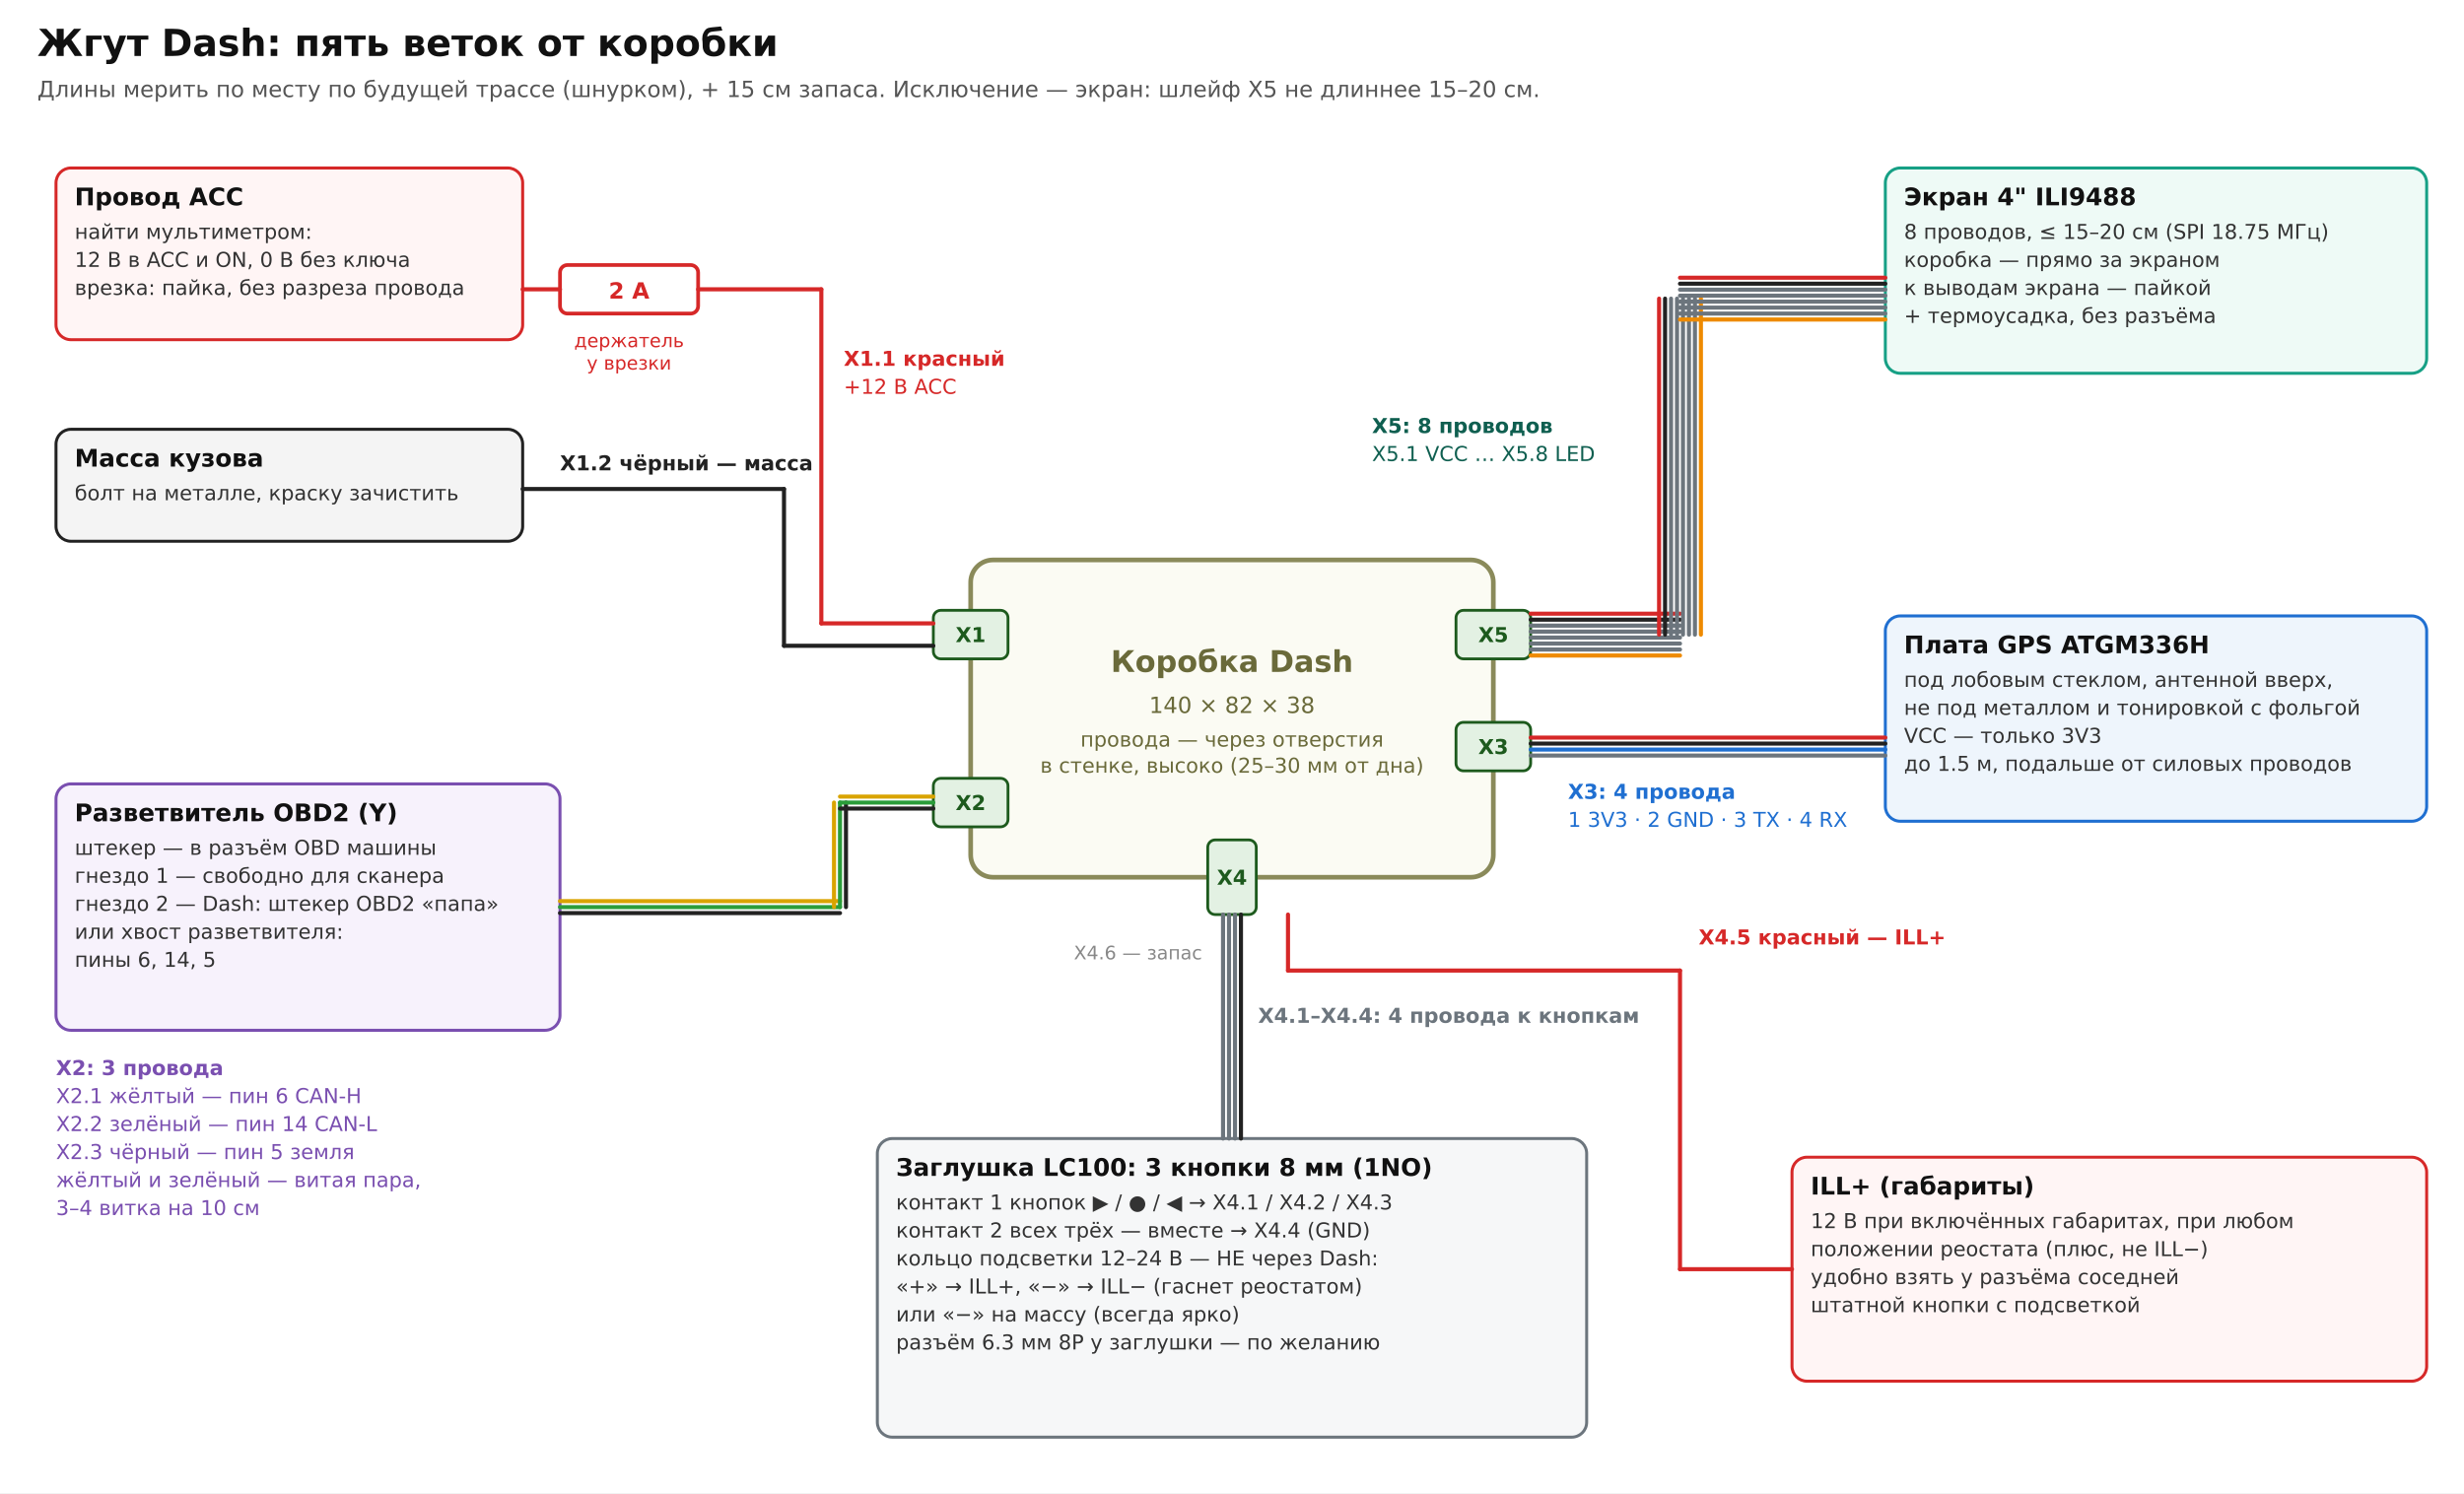
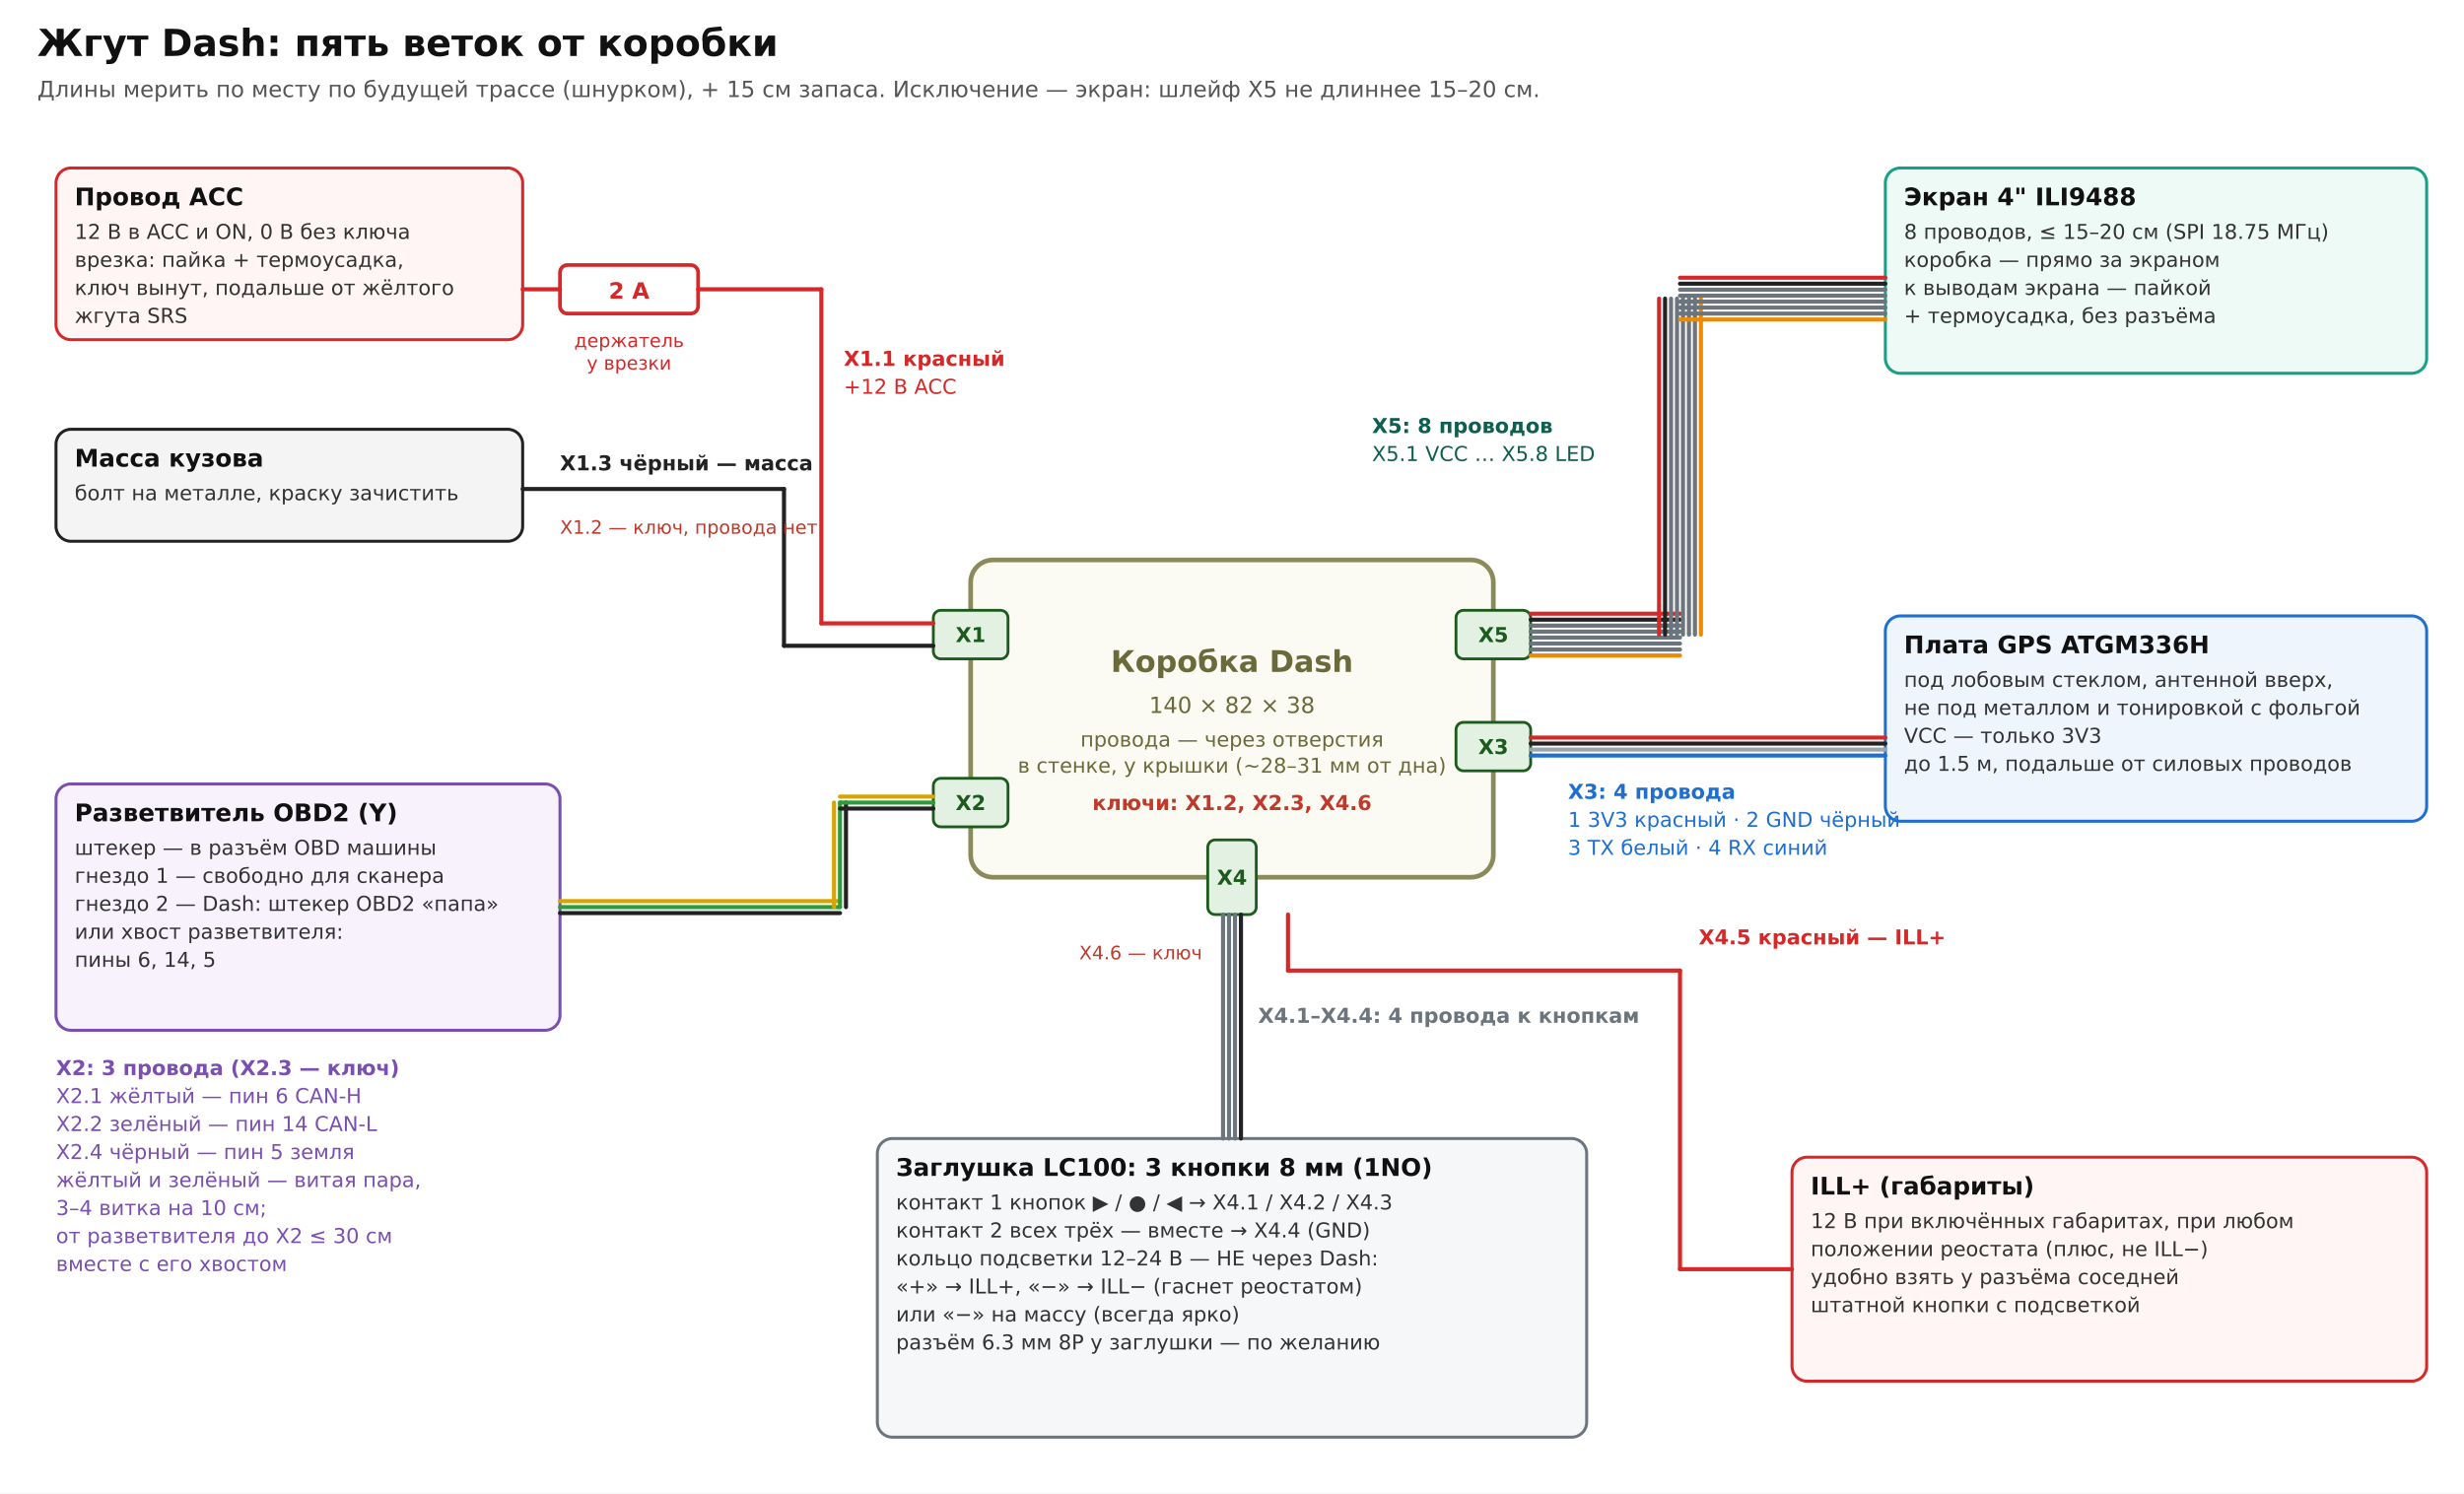
<svg xmlns="http://www.w3.org/2000/svg" width="1320" height="800" viewBox="0 0 1320 800" font-family="DejaVu Sans, Arial, sans-serif">
  <rect width="100%" height="100%" fill="#fff" />
  <text x="20" y="30" font-size="20" fill="#111" text-anchor="start" font-weight="bold">Жгут Dash: пять веток от коробки</text>
  <text x="20" y="52" font-size="12" fill="#555" text-anchor="start" font-weight="normal">Длины мерить по месту по будущей трассе (шнурком), + 15 см запаса. Исключение — экран: шлейф X5 не длиннее 15–20 см.</text>
  <rect x="520" y="300" width="280" height="170" rx="12" fill="#fbfbf3" stroke="#8a8a5a" stroke-width="2.5" />
  <text x="660.0" y="360" font-size="16" fill="#6a6a3a" text-anchor="middle" font-weight="bold">Коробка Dash</text>
  <text x="660.0" y="382" font-size="12" fill="#6a6a3a" text-anchor="middle" font-weight="normal">140 × 82 × 38</text>
  <text x="660.0" y="400" font-size="11" fill="#6a6a3a" text-anchor="middle" font-weight="normal">провода — через отверстия</text>
-   <text x="660.0" y="414" font-size="11" fill="#6a6a3a" text-anchor="middle" font-weight="normal">в стенке, высоко (25–30 мм от дна)</text>
+   <text x="660.0" y="414" font-size="11" fill="#6a6a3a" text-anchor="middle" font-weight="normal">в стенке, у крышки (~28–31 мм от дна)</text>
+   <text x="660.0" y="434" font-size="11" fill="#c0392b" text-anchor="middle" font-weight="bold">ключи: X1.2, X2.3, X4.6</text>
  <rect x="500.0" y="327.0" width="40" height="26" rx="4" fill="#e3f1e3" stroke="#1d5a1d" stroke-width="1.5" />
  <text x="520" y="344" font-size="11" fill="#1d5a1d" text-anchor="middle" font-weight="bold">X1</text>
  <rect x="500.0" y="417.0" width="40" height="26" rx="4" fill="#e3f1e3" stroke="#1d5a1d" stroke-width="1.5" />
  <text x="520" y="434" font-size="11" fill="#1d5a1d" text-anchor="middle" font-weight="bold">X2</text>
  <rect x="780.0" y="327.0" width="40" height="26" rx="4" fill="#e3f1e3" stroke="#1d5a1d" stroke-width="1.5" />
  <text x="800" y="344" font-size="11" fill="#1d5a1d" text-anchor="middle" font-weight="bold">X5</text>
  <rect x="780.0" y="387.0" width="40" height="26" rx="4" fill="#e3f1e3" stroke="#1d5a1d" stroke-width="1.5" />
  <text x="800" y="404" font-size="11" fill="#1d5a1d" text-anchor="middle" font-weight="bold">X3</text>
  <rect x="647.0" y="450.0" width="26" height="40" rx="4" fill="#e3f1e3" stroke="#1d5a1d" stroke-width="1.5" />
  <text x="660.0" y="474" font-size="11" fill="#1d5a1d" text-anchor="middle" font-weight="bold">X4</text>
  <rect x="30" y="90" width="250" height="92" rx="8" fill="#fff5f5" stroke="#d62828" stroke-width="1.6" />
  <text x="40" y="110" font-size="13" fill="#111" text-anchor="start" font-weight="bold">Провод ACC</text>
-   <text x="40" y="128" font-size="11" fill="#333" text-anchor="start" font-weight="normal">найти мультиметром:</text>
-   <text x="40" y="143" font-size="11" fill="#333" text-anchor="start" font-weight="normal">12 В в ACC и ON, 0 В без ключа</text>
-   <text x="40" y="158" font-size="11" fill="#333" text-anchor="start" font-weight="normal">врезка: пайка, без разреза провода</text>
+   <text x="40" y="128" font-size="11" fill="#333" text-anchor="start" font-weight="normal">12 В в ACC и ON, 0 В без ключа</text>
+   <text x="40" y="143" font-size="11" fill="#333" text-anchor="start" font-weight="normal">врезка: пайка + термоусадка,</text>
+   <text x="40" y="158" font-size="11" fill="#333" text-anchor="start" font-weight="normal">ключ вынут, подальше от жёлтого</text>
+   <text x="40" y="173" font-size="11" fill="#333" text-anchor="start" font-weight="normal">жгута SRS</text>
  <rect x="30" y="230" width="250" height="60" rx="8" fill="#f4f4f4" stroke="#222" stroke-width="1.6" />
  <text x="40" y="250" font-size="13" fill="#111" text-anchor="start" font-weight="bold">Масса кузова</text>
  <text x="40" y="268" font-size="11" fill="#333" text-anchor="start" font-weight="normal">болт на металле, краску зачистить</text>
  <rect x="300" y="142" width="74" height="26" rx="4" fill="#fff" stroke="#d62828" stroke-width="2" />
  <text x="337" y="160" font-size="12" fill="#d62828" text-anchor="middle" font-weight="bold">2 А</text>
  <text x="337" y="186" font-size="10" fill="#d62828" text-anchor="middle" font-weight="normal">держатель</text>
  <text x="337" y="198" font-size="10" fill="#d62828" text-anchor="middle" font-weight="normal">у врезки</text>
  <line x1="280" y1="155.0" x2="300" y2="155.0" stroke="#d62828" stroke-width="2.2" stroke-linecap="round" />
  <line x1="374" y1="155.0" x2="440" y2="155.0" stroke="#d62828" stroke-width="2.2" stroke-linecap="round" />
  <line x1="440.0" y1="155" x2="440.0" y2="334" stroke="#d62828" stroke-width="2.2" stroke-linecap="round" />
  <line x1="440" y1="334.0" x2="500" y2="334.0" stroke="#d62828" stroke-width="2.2" stroke-linecap="round" />
  <text x="452" y="196" font-size="11" fill="#d62828" text-anchor="start" font-weight="bold">X1.1 красный</text>
  <text x="452" y="211" font-size="11" fill="#d62828" text-anchor="start" font-weight="normal">+12 В ACC</text>
  <line x1="280" y1="262.0" x2="420" y2="262.0" stroke="#222" stroke-width="2.2" stroke-linecap="round" />
  <line x1="420.0" y1="262" x2="420.0" y2="346" stroke="#222" stroke-width="2.2" stroke-linecap="round" />
  <line x1="420" y1="346.0" x2="500" y2="346.0" stroke="#222" stroke-width="2.2" stroke-linecap="round" />
-   <text x="300" y="252" font-size="11" fill="#222" text-anchor="start" font-weight="bold">X1.2 чёрный — масса</text>
+   <text x="300" y="252" font-size="11" fill="#222" text-anchor="start" font-weight="bold">X1.3 чёрный — масса</text>
+   <text x="300" y="286" font-size="10" fill="#c0392b" text-anchor="start" font-weight="normal">X1.2 — ключ, провода нет</text>
  <rect x="30" y="420" width="270" height="132" rx="8" fill="#f7f2fc" stroke="#7a4fb0" stroke-width="1.6" />
  <text x="40" y="440" font-size="13" fill="#111" text-anchor="start" font-weight="bold">Разветвитель OBD2 (Y)</text>
  <text x="40" y="458" font-size="11" fill="#333" text-anchor="start" font-weight="normal">штекер — в разъём OBD машины</text>
  <text x="40" y="473" font-size="11" fill="#333" text-anchor="start" font-weight="normal">гнездо 1 — свободно для сканера</text>
  <text x="40" y="488" font-size="11" fill="#333" text-anchor="start" font-weight="normal">гнездо 2 — Dash: штекер OBD2 «папа»</text>
  <text x="40" y="503" font-size="11" fill="#333" text-anchor="start" font-weight="normal">или хвост разветвителя:</text>
  <text x="40" y="518" font-size="11" fill="#333" text-anchor="start" font-weight="normal">пины 6, 14, 5</text>
  <line x1="300" y1="482.8" x2="450" y2="482.8" stroke="#d9a400" stroke-width="2.2" stroke-linecap="round" />
  <line x1="300" y1="486.0" x2="450" y2="486.0" stroke="#2a9d3a" stroke-width="2.2" stroke-linecap="round" />
  <line x1="300" y1="489.2" x2="450" y2="489.2" stroke="#222" stroke-width="2.2" stroke-linecap="round" />
  <line x1="446.8" y1="486" x2="446.8" y2="430" stroke="#d9a400" stroke-width="2.2" stroke-linecap="round" />
  <line x1="450.0" y1="486" x2="450.0" y2="430" stroke="#2a9d3a" stroke-width="2.2" stroke-linecap="round" />
  <line x1="453.2" y1="486" x2="453.2" y2="430" stroke="#222" stroke-width="2.2" stroke-linecap="round" />
  <line x1="450" y1="426.8" x2="500" y2="426.8" stroke="#d9a400" stroke-width="2.2" stroke-linecap="round" />
  <line x1="450" y1="430.0" x2="500" y2="430.0" stroke="#2a9d3a" stroke-width="2.2" stroke-linecap="round" />
  <line x1="450" y1="433.2" x2="500" y2="433.2" stroke="#222" stroke-width="2.2" stroke-linecap="round" />
-   <text x="30" y="576" font-size="11" fill="#7a4fb0" text-anchor="start" font-weight="bold">X2: 3 провода</text>
+   <text x="30" y="576" font-size="11" fill="#7a4fb0" text-anchor="start" font-weight="bold">X2: 3 провода (X2.3 — ключ)</text>
  <text x="30" y="591" font-size="11" fill="#7a4fb0" text-anchor="start" font-weight="normal">X2.1 жёлтый — пин 6 CAN-H</text>
  <text x="30" y="606" font-size="11" fill="#7a4fb0" text-anchor="start" font-weight="normal">X2.2 зелёный — пин 14 CAN-L</text>
-   <text x="30" y="621" font-size="11" fill="#7a4fb0" text-anchor="start" font-weight="normal">X2.3 чёрный — пин 5 земля</text>
+   <text x="30" y="621" font-size="11" fill="#7a4fb0" text-anchor="start" font-weight="normal">X2.4 чёрный — пин 5 земля</text>
  <text x="30" y="636" font-size="11" fill="#7a4fb0" text-anchor="start" font-weight="normal">жёлтый и зелёный — витая пара,</text>
-   <text x="30" y="651" font-size="11" fill="#7a4fb0" text-anchor="start" font-weight="normal">3–4 витка на 10 см</text>
+   <text x="30" y="651" font-size="11" fill="#7a4fb0" text-anchor="start" font-weight="normal">3–4 витка на 10 см;</text>
+   <text x="30" y="666" font-size="11" fill="#7a4fb0" text-anchor="start" font-weight="normal">от разветвителя до X2 ≤ 30 см</text>
+   <text x="30" y="681" font-size="11" fill="#7a4fb0" text-anchor="start" font-weight="normal">вместе с его хвостом</text>
  <rect x="1010" y="90" width="290" height="110" rx="8" fill="#eefaf6" stroke="#16a085" stroke-width="1.6" />
  <text x="1020" y="110" font-size="13" fill="#111" text-anchor="start" font-weight="bold">Экран 4" ILI9488</text>
  <text x="1020" y="128" font-size="11" fill="#333" text-anchor="start" font-weight="normal">8 проводов, ≤ 15–20 см (SPI 18.75 МГц)</text>
  <text x="1020" y="143" font-size="11" fill="#333" text-anchor="start" font-weight="normal">коробка — прямо за экраном</text>
  <text x="1020" y="158" font-size="11" fill="#333" text-anchor="start" font-weight="normal">к выводам экрана — пайкой</text>
  <text x="1020" y="173" font-size="11" fill="#333" text-anchor="start" font-weight="normal">+ термоусадка, без разъёма</text>
  <line x1="820" y1="328.8" x2="900" y2="328.8" stroke="#d62828" stroke-width="2.2" stroke-linecap="round" />
  <line x1="820" y1="332.0" x2="900" y2="332.0" stroke="#222" stroke-width="2.2" stroke-linecap="round" />
  <line x1="820" y1="335.2" x2="900" y2="335.2" stroke="#6c757d" stroke-width="2.2" stroke-linecap="round" />
  <line x1="820" y1="338.4" x2="900" y2="338.4" stroke="#6c757d" stroke-width="2.2" stroke-linecap="round" />
  <line x1="820" y1="341.6" x2="900" y2="341.6" stroke="#6c757d" stroke-width="2.2" stroke-linecap="round" />
  <line x1="820" y1="344.8" x2="900" y2="344.8" stroke="#6c757d" stroke-width="2.2" stroke-linecap="round" />
  <line x1="820" y1="348.0" x2="900" y2="348.0" stroke="#6c757d" stroke-width="2.2" stroke-linecap="round" />
  <line x1="820" y1="351.2" x2="900" y2="351.2" stroke="#ee8a00" stroke-width="2.2" stroke-linecap="round" />
  <line x1="888.8" y1="340" x2="888.8" y2="160" stroke="#d62828" stroke-width="2.2" stroke-linecap="round" />
  <line x1="892.0" y1="340" x2="892.0" y2="160" stroke="#222" stroke-width="2.2" stroke-linecap="round" />
  <line x1="895.2" y1="340" x2="895.2" y2="160" stroke="#6c757d" stroke-width="2.2" stroke-linecap="round" />
  <line x1="898.4" y1="340" x2="898.4" y2="160" stroke="#6c757d" stroke-width="2.2" stroke-linecap="round" />
  <line x1="901.6" y1="340" x2="901.6" y2="160" stroke="#6c757d" stroke-width="2.2" stroke-linecap="round" />
  <line x1="904.8" y1="340" x2="904.8" y2="160" stroke="#6c757d" stroke-width="2.2" stroke-linecap="round" />
  <line x1="908.0" y1="340" x2="908.0" y2="160" stroke="#6c757d" stroke-width="2.2" stroke-linecap="round" />
  <line x1="911.2" y1="340" x2="911.2" y2="160" stroke="#ee8a00" stroke-width="2.2" stroke-linecap="round" />
  <line x1="900" y1="148.8" x2="1010" y2="148.8" stroke="#d62828" stroke-width="2.2" stroke-linecap="round" />
  <line x1="900" y1="152.0" x2="1010" y2="152.0" stroke="#222" stroke-width="2.2" stroke-linecap="round" />
  <line x1="900" y1="155.2" x2="1010" y2="155.2" stroke="#6c757d" stroke-width="2.2" stroke-linecap="round" />
  <line x1="900" y1="158.4" x2="1010" y2="158.4" stroke="#6c757d" stroke-width="2.2" stroke-linecap="round" />
  <line x1="900" y1="161.6" x2="1010" y2="161.6" stroke="#6c757d" stroke-width="2.2" stroke-linecap="round" />
  <line x1="900" y1="164.8" x2="1010" y2="164.8" stroke="#6c757d" stroke-width="2.2" stroke-linecap="round" />
  <line x1="900" y1="168.0" x2="1010" y2="168.0" stroke="#6c757d" stroke-width="2.2" stroke-linecap="round" />
  <line x1="900" y1="171.2" x2="1010" y2="171.2" stroke="#ee8a00" stroke-width="2.2" stroke-linecap="round" />
  <text x="735" y="232" font-size="11" fill="#0f5f50" text-anchor="start" font-weight="bold">X5: 8 проводов</text>
  <text x="735" y="247" font-size="11" fill="#0f5f50" text-anchor="start" font-weight="normal">X5.1 VCC … X5.8 LED</text>
  <rect x="1010" y="330" width="290" height="110" rx="8" fill="#eef5fc" stroke="#1f6fd1" stroke-width="1.6" />
  <text x="1020" y="350" font-size="13" fill="#111" text-anchor="start" font-weight="bold">Плата GPS ATGM336H</text>
  <text x="1020" y="368" font-size="11" fill="#333" text-anchor="start" font-weight="normal">под лобовым стеклом, антенной вверх,</text>
  <text x="1020" y="383" font-size="11" fill="#333" text-anchor="start" font-weight="normal">не под металлом и тонировкой с фольгой</text>
  <text x="1020" y="398" font-size="11" fill="#333" text-anchor="start" font-weight="normal">VCC — только 3V3</text>
  <text x="1020" y="413" font-size="11" fill="#333" text-anchor="start" font-weight="normal">до 1.5 м, подальше от силовых проводов</text>
  <line x1="820" y1="395.2" x2="1010" y2="395.2" stroke="#d62828" stroke-width="2.2" stroke-linecap="round" />
  <line x1="820" y1="398.4" x2="1010" y2="398.4" stroke="#222" stroke-width="2.2" stroke-linecap="round" />
-   <line x1="820" y1="401.6" x2="1010" y2="401.6" stroke="#1f6fd1" stroke-width="2.2" stroke-linecap="round" />
-   <line x1="820" y1="404.8" x2="1010" y2="404.8" stroke="#6c757d" stroke-width="2.2" stroke-linecap="round" />
+   <line x1="820" y1="401.6" x2="1010" y2="401.6" stroke="#9aa4ad" stroke-width="2.2" stroke-linecap="round" />
+   <line x1="820" y1="404.8" x2="1010" y2="404.8" stroke="#1f6fd1" stroke-width="2.2" stroke-linecap="round" />
  <text x="840" y="428" font-size="11" fill="#1f6fd1" text-anchor="start" font-weight="bold">X3: 4 провода</text>
-   <text x="840" y="443" font-size="11" fill="#1f6fd1" text-anchor="start" font-weight="normal">1 3V3 · 2 GND · 3 TX · 4 RX</text>
+   <text x="840" y="443" font-size="11" fill="#1f6fd1" text-anchor="start" font-weight="normal">1 3V3 красный · 2 GND чёрный</text>
+   <text x="840" y="458" font-size="11" fill="#1f6fd1" text-anchor="start" font-weight="normal">3 TX белый · 4 RX синий</text>
  <rect x="470" y="610" width="380" height="160" rx="8" fill="#f6f7f8" stroke="#6c757d" stroke-width="1.6" />
  <text x="480" y="630" font-size="13" fill="#111" text-anchor="start" font-weight="bold">Заглушка LC100: 3 кнопки 8 мм (1NO)</text>
  <text x="480" y="648" font-size="11" fill="#333" text-anchor="start" font-weight="normal">контакт 1 кнопок ▶ / ● / ◀ → X4.1 / X4.2 / X4.3</text>
  <text x="480" y="663" font-size="11" fill="#333" text-anchor="start" font-weight="normal">контакт 2 всех трёх — вместе → X4.4 (GND)</text>
  <text x="480" y="678" font-size="11" fill="#333" text-anchor="start" font-weight="normal">кольцо подсветки 12–24 В — НЕ через Dash:</text>
  <text x="480" y="693" font-size="11" fill="#333" text-anchor="start" font-weight="normal">  «+» → ILL+, «−» → ILL− (гаснет реостатом)</text>
  <text x="480" y="708" font-size="11" fill="#333" text-anchor="start" font-weight="normal">  или «−» на массу (всегда ярко)</text>
  <text x="480" y="723" font-size="11" fill="#333" text-anchor="start" font-weight="normal">разъём 6.3 мм 8P у заглушки — по желанию</text>
  <line x1="655.2" y1="490" x2="655.2" y2="610" stroke="#6c757d" stroke-width="2.2" stroke-linecap="round" />
  <line x1="658.4" y1="490" x2="658.4" y2="610" stroke="#6c757d" stroke-width="2.2" stroke-linecap="round" />
  <line x1="661.6" y1="490" x2="661.6" y2="610" stroke="#6c757d" stroke-width="2.2" stroke-linecap="round" />
  <line x1="664.8" y1="490" x2="664.8" y2="610" stroke="#222" stroke-width="2.2" stroke-linecap="round" />
  <text x="674.0" y="548" font-size="11" fill="#6c757d" text-anchor="start" font-weight="bold">X4.1–X4.4: 4 провода к кнопкам</text>
  <rect x="960" y="620" width="340" height="120" rx="8" fill="#fff5f5" stroke="#d62828" stroke-width="1.6" />
  <text x="970" y="640" font-size="13" fill="#111" text-anchor="start" font-weight="bold">ILL+ (габариты)</text>
  <text x="970" y="658" font-size="11" fill="#333" text-anchor="start" font-weight="normal">12 В при включённых габаритах, при любом</text>
  <text x="970" y="673" font-size="11" fill="#333" text-anchor="start" font-weight="normal">положении реостата (плюс, не ILL−)</text>
  <text x="970" y="688" font-size="11" fill="#333" text-anchor="start" font-weight="normal">удобно взять у разъёма соседней</text>
  <text x="970" y="703" font-size="11" fill="#333" text-anchor="start" font-weight="normal">штатной кнопки с подсветкой</text>
  <line x1="960" y1="680.0" x2="900" y2="680.0" stroke="#d62828" stroke-width="2.2" stroke-linecap="round" />
  <line x1="900.0" y1="680" x2="900.0" y2="520" stroke="#d62828" stroke-width="2.2" stroke-linecap="round" />
  <line x1="900" y1="520.0" x2="690.0" y2="520.0" stroke="#d62828" stroke-width="2.2" stroke-linecap="round" />
  <line x1="690.0" y1="520" x2="690.0" y2="490" stroke="#d62828" stroke-width="2.2" stroke-linecap="round" />
  <text x="910" y="506" font-size="11" fill="#d62828" text-anchor="start" font-weight="bold">X4.5 красный — ILL+</text>
-   <text x="644.0" y="514" font-size="10" fill="#888" text-anchor="end" font-weight="normal">X4.6 — запас</text>
+   <text x="644.0" y="514" font-size="10" fill="#c0392b" text-anchor="end" font-weight="normal">X4.6 — ключ</text>
</svg>
